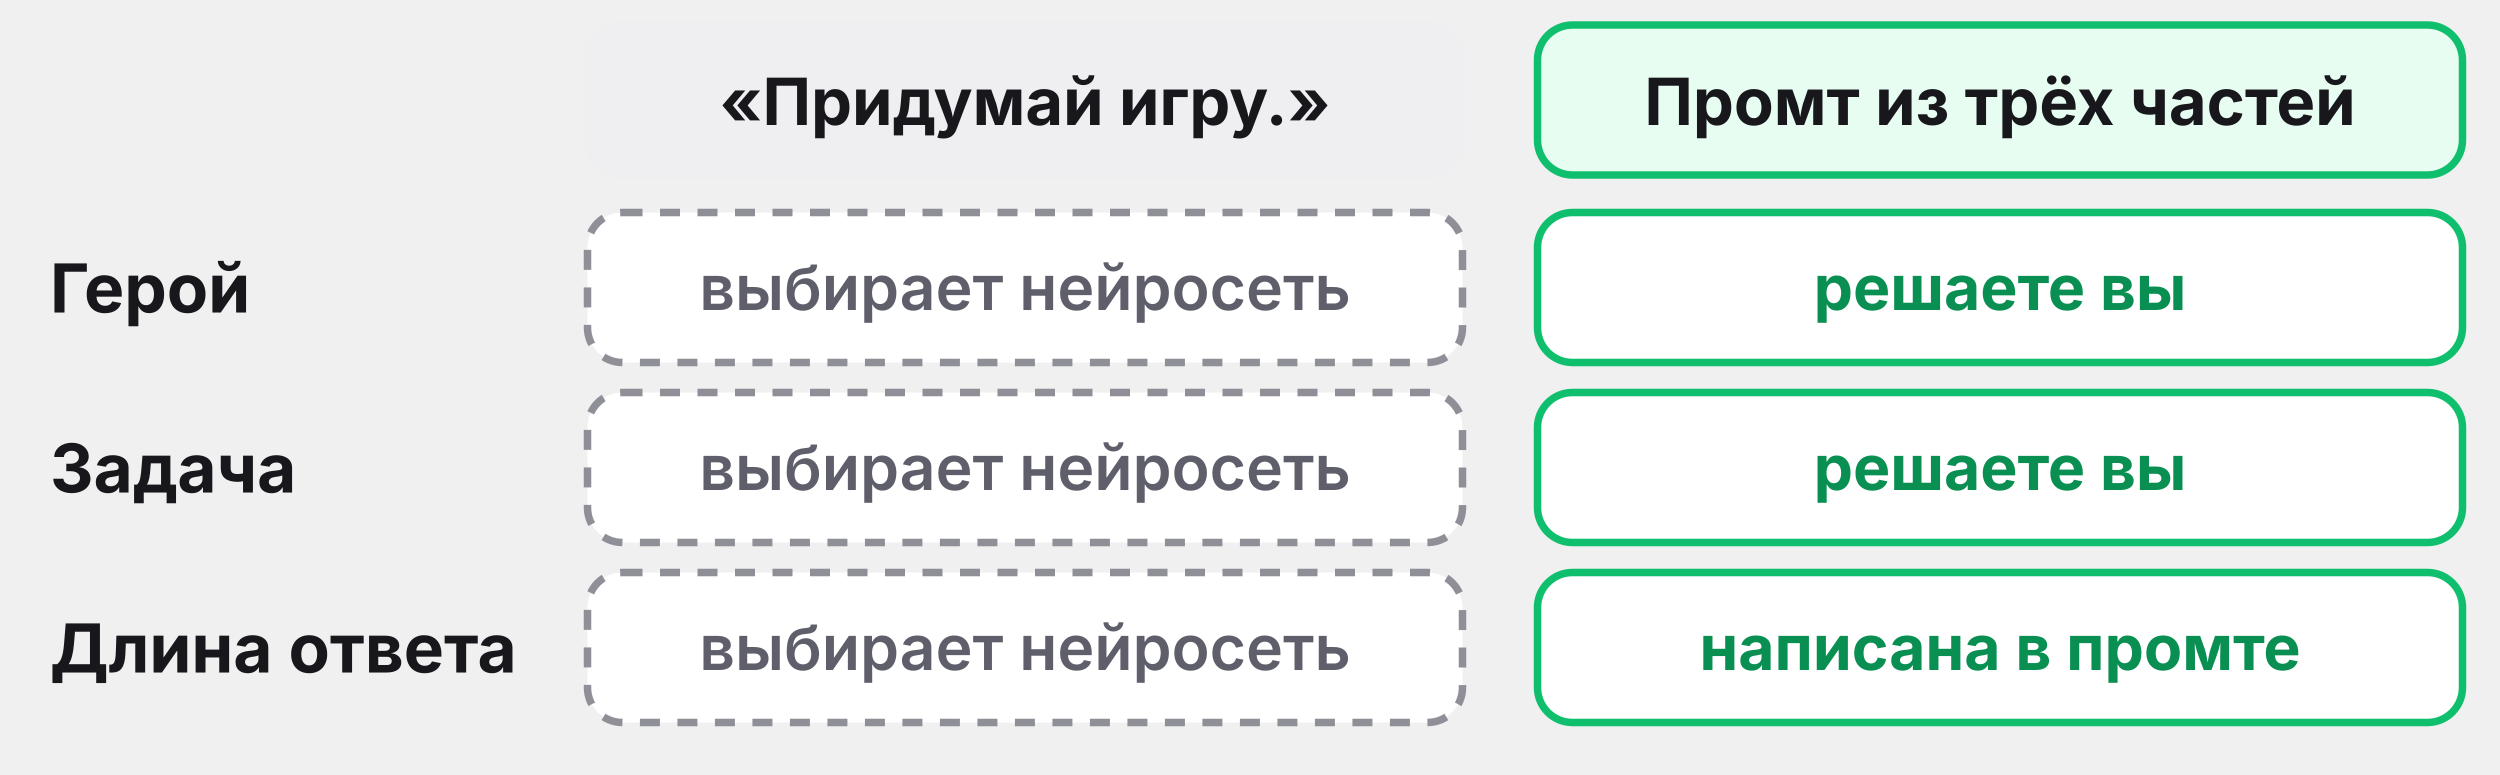
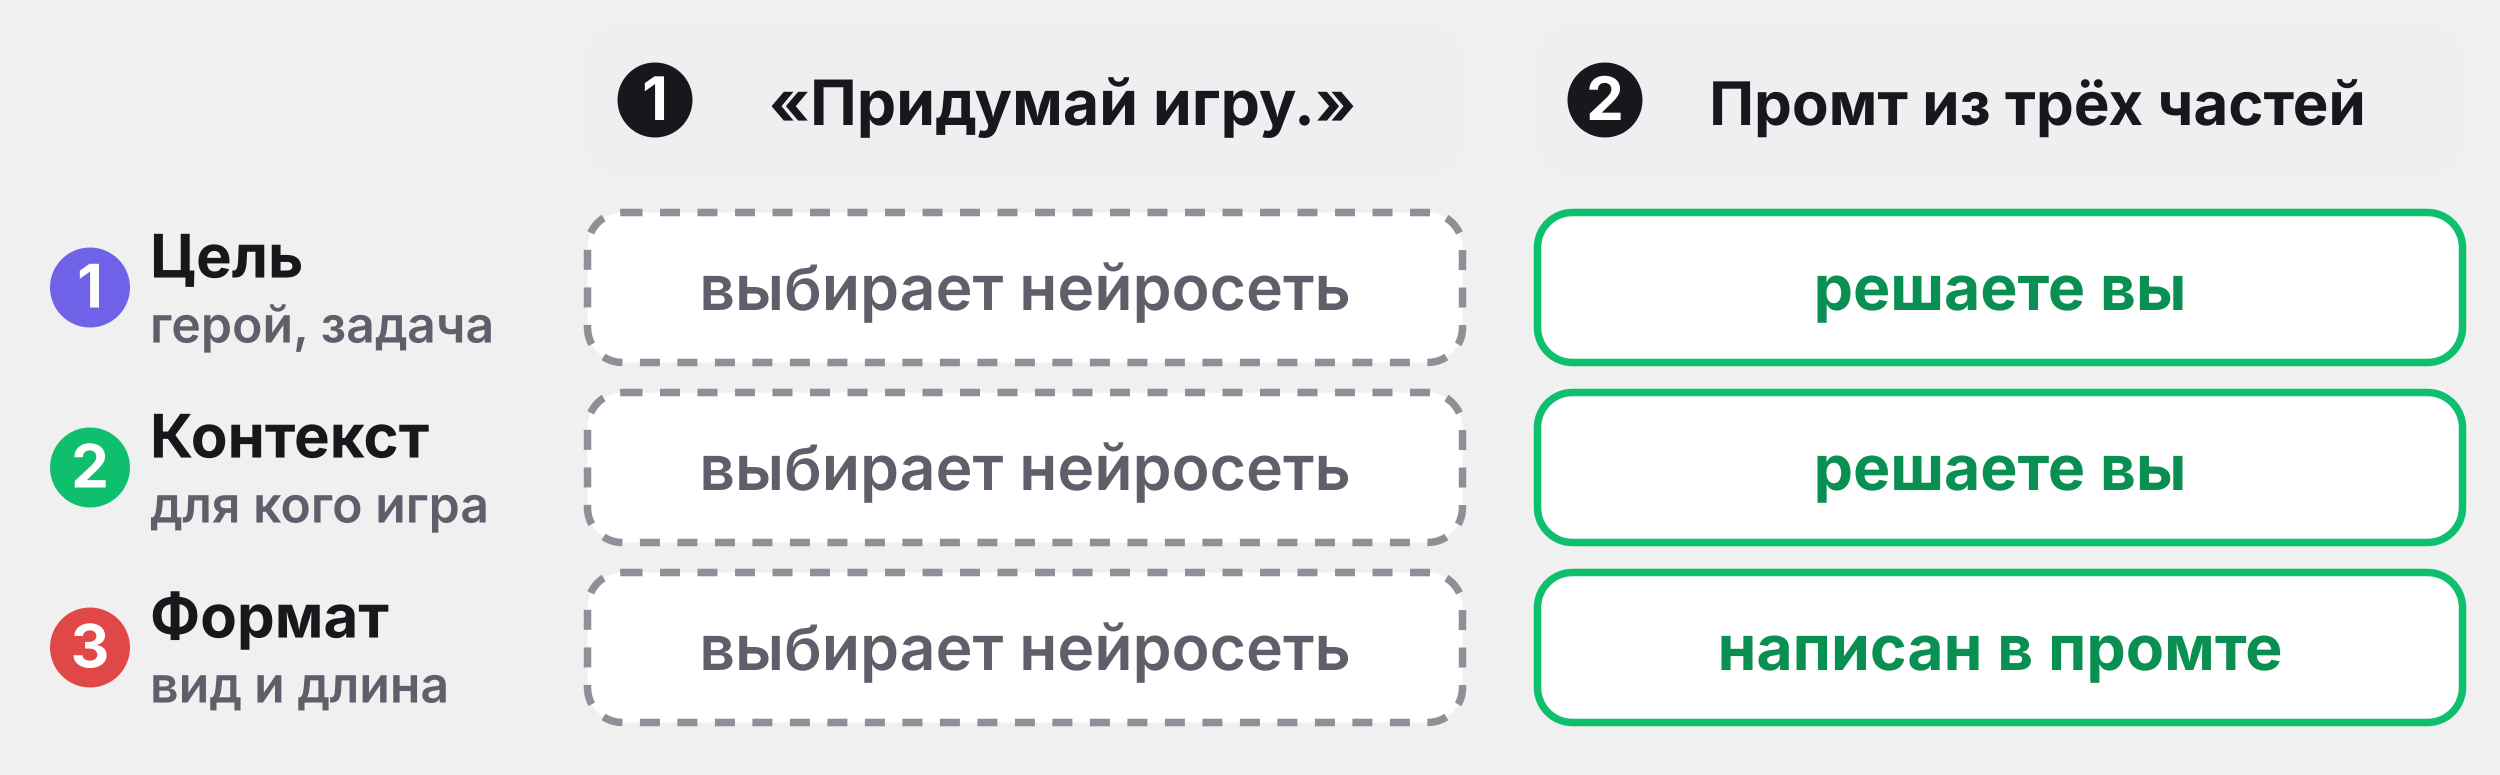
- <svg xmlns="http://www.w3.org/2000/svg" viewBox="0 0 1000 310" role="img" aria-label="В коротком промте героя, задачу и длину выбирает нейросеть. В промте из трёх частей героя и задачу решаете вы, а длина написана в промте">
+ <svg xmlns="http://www.w3.org/2000/svg" viewBox="0 0 1000 310" role="img" aria-label="В коротком промте цель, контекст и формат выбирает нейросеть. В промте из трёх частей цель и контекст решаете вы, а формат написан в промте">
  <rect x="235" y="10" width="350" height="60" rx="14" fill="#EFEFF2" stroke="#EFEFF2" stroke-width="3" />
-   <text x="410" y="50" font-family="Inter Tight, Inter, Arial, Helvetica, sans-serif" font-size="26" font-weight="700" fill="#17171C" text-anchor="middle">«Придумай игру.»</text>
-   <rect x="615" y="10" width="370" height="60" rx="14" fill="#E7FDF2" stroke="#0FBF6E" stroke-width="3" />
-   <text x="800" y="50" font-family="Inter Tight, Inter, Arial, Helvetica, sans-serif" font-size="26" font-weight="700" fill="#17171C" text-anchor="middle">Промт из трёх частей</text>
-   <g id="step-2">
-     <text x="20" y="125" font-family="Inter Tight, Inter, Arial, Helvetica, sans-serif" font-size="27" font-weight="700" fill="#17171C" text-anchor="start">Герой</text>
-     <rect x="235" y="85" width="350" height="60" rx="14" fill="#FFFFFF" stroke="#8F8F98" stroke-width="3" stroke-dasharray="8 7" />
-     <text x="410" y="124" font-family="Inter Tight, Inter, Arial, Helvetica, sans-serif" font-size="25" font-weight="600" fill="#5F5F6B" text-anchor="middle">выбирает нейросеть</text>
-     <rect x="615" y="85" width="370" height="60" rx="14" fill="#FFFFFF" stroke="#0FBF6E" stroke-width="3" />
-     <text x="800" y="124" font-family="Inter Tight, Inter, Arial, Helvetica, sans-serif" font-size="25" font-weight="700" fill="#0A8F52" text-anchor="middle">решаете вы</text>
-     <text x="20" y="197" font-family="Inter Tight, Inter, Arial, Helvetica, sans-serif" font-size="27" font-weight="700" fill="#17171C" text-anchor="start">Задача</text>
-     <rect x="235" y="157" width="350" height="60" rx="14" fill="#FFFFFF" stroke="#8F8F98" stroke-width="3" stroke-dasharray="8 7" />
-     <text x="410" y="196" font-family="Inter Tight, Inter, Arial, Helvetica, sans-serif" font-size="25" font-weight="600" fill="#5F5F6B" text-anchor="middle">выбирает нейросеть</text>
-     <rect x="615" y="157" width="370" height="60" rx="14" fill="#FFFFFF" stroke="#0FBF6E" stroke-width="3" />
-     <text x="800" y="196" font-family="Inter Tight, Inter, Arial, Helvetica, sans-serif" font-size="25" font-weight="700" fill="#0A8F52" text-anchor="middle">решаете вы</text>
-     <text x="20" y="269" font-family="Inter Tight, Inter, Arial, Helvetica, sans-serif" font-size="27" font-weight="700" fill="#17171C" text-anchor="start">Длина ответа</text>
-     <rect x="235" y="229" width="350" height="60" rx="14" fill="#FFFFFF" stroke="#8F8F98" stroke-width="3" stroke-dasharray="8 7" />
-     <text x="410" y="268" font-family="Inter Tight, Inter, Arial, Helvetica, sans-serif" font-size="25" font-weight="600" fill="#5F5F6B" text-anchor="middle">выбирает нейросеть</text>
-     <rect x="615" y="229" width="370" height="60" rx="14" fill="#FFFFFF" stroke="#0FBF6E" stroke-width="3" />
-     <text x="800" y="268" font-family="Inter Tight, Inter, Arial, Helvetica, sans-serif" font-size="25" font-weight="700" fill="#0A8F52" text-anchor="middle">написана в промте</text>
-   </g>
+   <circle cx="262" cy="40" r="15" fill="#17171C" />
+   <text x="262" y="48" font-family="Inter Tight, Inter, Arial, Helvetica, sans-serif" font-size="24" font-weight="700" fill="#FFFFFF" text-anchor="middle">1</text>
+   <text x="425" y="50" font-family="Inter Tight, Inter, Arial, Helvetica, sans-serif" font-size="25" font-weight="700" fill="#17171C" text-anchor="middle">«Придумай игру.»</text>
+   <rect x="615" y="10" width="370" height="60" rx="14" fill="#EFEFF2" stroke="#EFEFF2" stroke-width="3" />
+   <circle cx="642" cy="40" r="15" fill="#17171C" />
+   <text x="642" y="48" font-family="Inter Tight, Inter, Arial, Helvetica, sans-serif" font-size="24" font-weight="700" fill="#FFFFFF" text-anchor="middle">2</text>
+   <text x="815" y="50" font-family="Inter Tight, Inter, Arial, Helvetica, sans-serif" font-size="24" font-weight="700" fill="#17171C" text-anchor="middle">Промт из трёх частей</text>
+   <circle cx="36" cy="115" r="16" fill="#6F61E8" />
+   <text x="36" y="123" font-family="Inter Tight, Inter, Arial, Helvetica, sans-serif" font-size="24" font-weight="700" fill="#FFFFFF" text-anchor="middle">1</text>
+   <text x="60" y="111" font-family="Inter Tight, Inter, Arial, Helvetica, sans-serif" font-size="24" font-weight="700" fill="#17171C" text-anchor="start">Цель</text>
+   <text x="60" y="137" font-family="Inter Tight, Inter, Arial, Helvetica, sans-serif" font-size="20" font-weight="600" fill="#5F5F6B" text-anchor="start">герой, задача</text>
+   <rect x="235" y="85" width="350" height="60" rx="14" fill="#FFFFFF" stroke="#8F8F98" stroke-width="3" stroke-dasharray="8 7" />
+   <text x="410" y="124" font-family="Inter Tight, Inter, Arial, Helvetica, sans-serif" font-size="25" font-weight="600" fill="#5F5F6B" text-anchor="middle">выбирает нейросеть</text>
+   <rect x="615" y="85" width="370" height="60" rx="14" fill="#FFFFFF" stroke="#0FBF6E" stroke-width="3" />
+   <text x="800" y="124" font-family="Inter Tight, Inter, Arial, Helvetica, sans-serif" font-size="25" font-weight="700" fill="#0A8F52" text-anchor="middle">решаете вы</text>
+   <circle cx="36" cy="187" r="16" fill="#0FBF6E" />
+   <text x="36" y="195" font-family="Inter Tight, Inter, Arial, Helvetica, sans-serif" font-size="24" font-weight="700" fill="#FFFFFF" text-anchor="middle">2</text>
+   <text x="60" y="183" font-family="Inter Tight, Inter, Arial, Helvetica, sans-serif" font-size="24" font-weight="700" fill="#17171C" text-anchor="start">Контекст</text>
+   <text x="60" y="209" font-family="Inter Tight, Inter, Arial, Helvetica, sans-serif" font-size="20" font-weight="600" fill="#5F5F6B" text-anchor="start">для кого игра</text>
+   <rect x="235" y="157" width="350" height="60" rx="14" fill="#FFFFFF" stroke="#8F8F98" stroke-width="3" stroke-dasharray="8 7" />
+   <text x="410" y="196" font-family="Inter Tight, Inter, Arial, Helvetica, sans-serif" font-size="25" font-weight="600" fill="#5F5F6B" text-anchor="middle">выбирает нейросеть</text>
+   <rect x="615" y="157" width="370" height="60" rx="14" fill="#FFFFFF" stroke="#0FBF6E" stroke-width="3" />
+   <text x="800" y="196" font-family="Inter Tight, Inter, Arial, Helvetica, sans-serif" font-size="25" font-weight="700" fill="#0A8F52" text-anchor="middle">решаете вы</text>
+   <circle cx="36" cy="259" r="16" fill="#E04848" />
+   <text x="36" y="267" font-family="Inter Tight, Inter, Arial, Helvetica, sans-serif" font-size="24" font-weight="700" fill="#FFFFFF" text-anchor="middle">3</text>
+   <text x="60" y="255" font-family="Inter Tight, Inter, Arial, Helvetica, sans-serif" font-size="24" font-weight="700" fill="#17171C" text-anchor="start">Формат</text>
+   <text x="60" y="281" font-family="Inter Tight, Inter, Arial, Helvetica, sans-serif" font-size="20" font-weight="600" fill="#5F5F6B" text-anchor="start">вид и длина</text>
+   <rect x="235" y="229" width="350" height="60" rx="14" fill="#FFFFFF" stroke="#8F8F98" stroke-width="3" stroke-dasharray="8 7" />
+   <text x="410" y="268" font-family="Inter Tight, Inter, Arial, Helvetica, sans-serif" font-size="25" font-weight="600" fill="#5F5F6B" text-anchor="middle">выбирает нейросеть</text>
+   <rect x="615" y="229" width="370" height="60" rx="14" fill="#FFFFFF" stroke="#0FBF6E" stroke-width="3" />
+   <text x="800" y="268" font-family="Inter Tight, Inter, Arial, Helvetica, sans-serif" font-size="25" font-weight="700" fill="#0A8F52" text-anchor="middle">написан в промте</text>
</svg>
